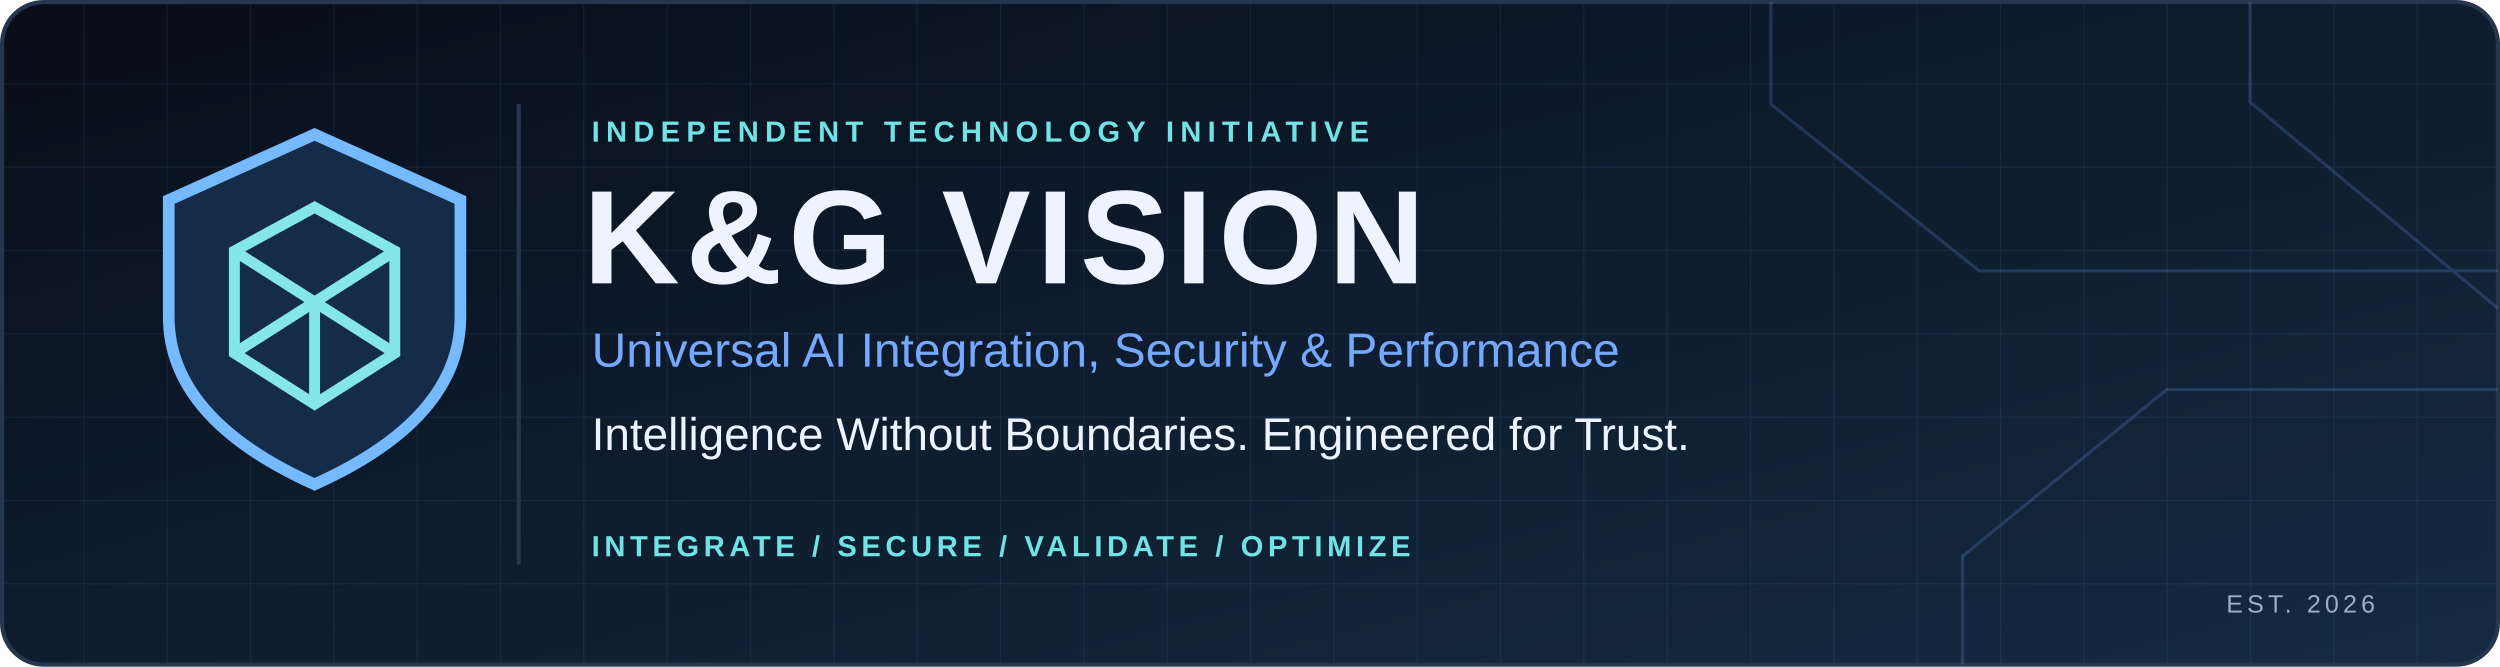
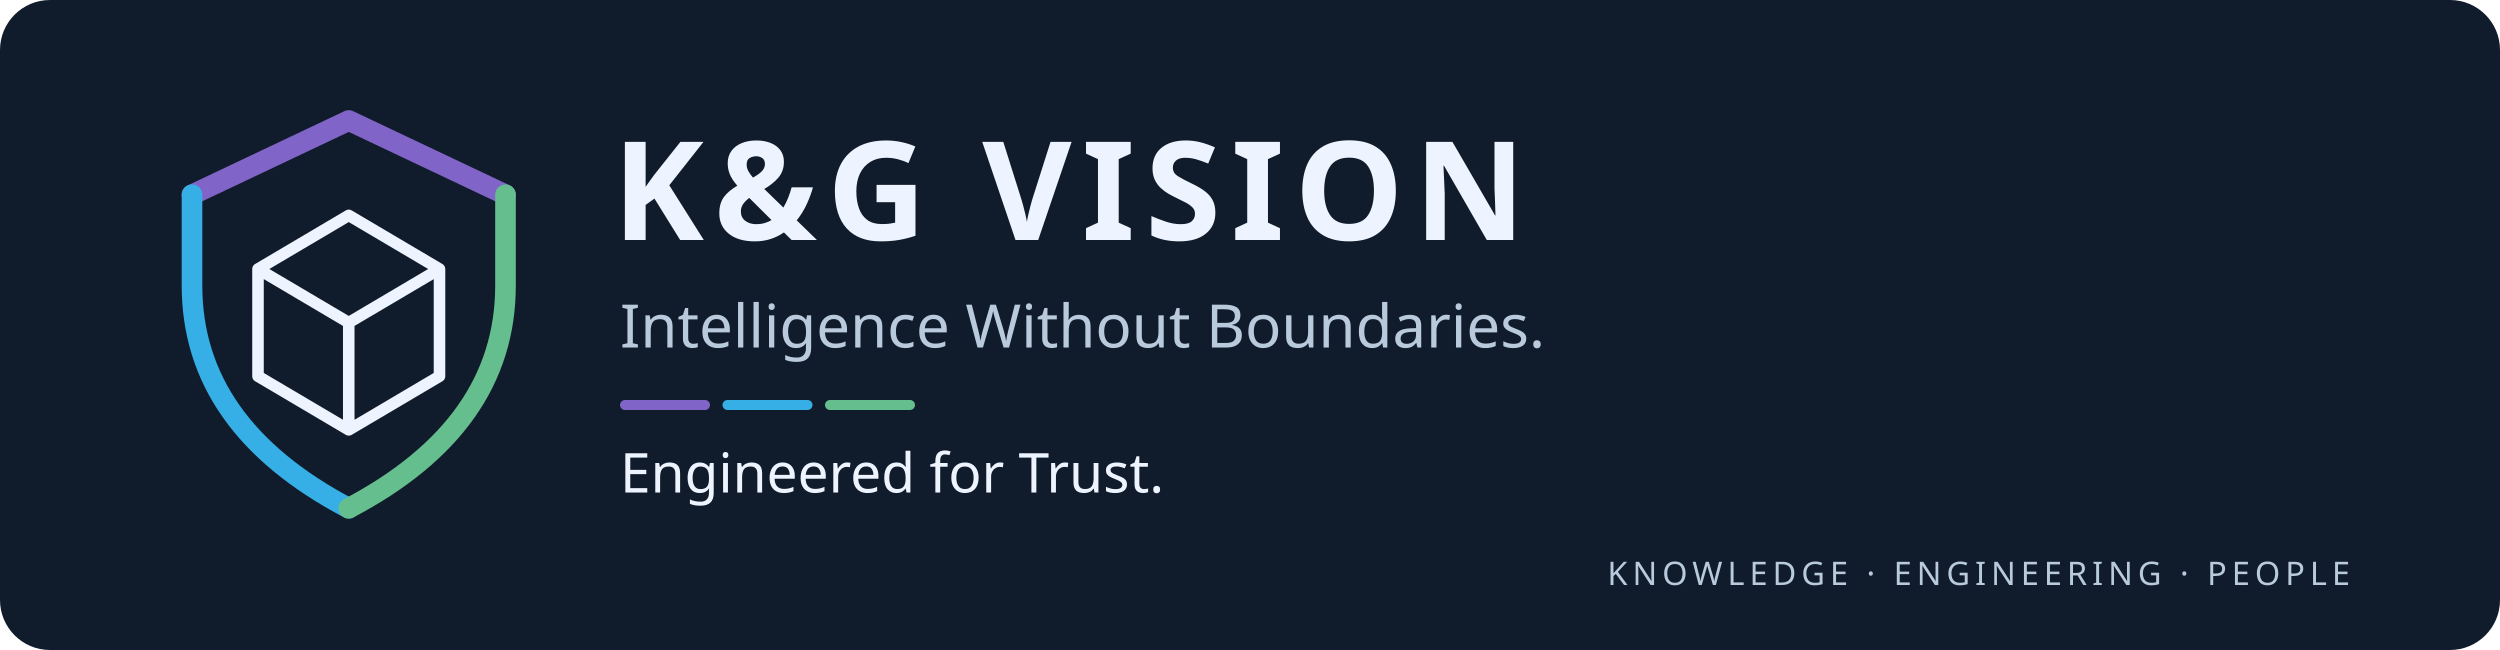
- <svg xmlns="http://www.w3.org/2000/svg" width="1200" height="320" viewBox="0 0 1200 320" role="img" aria-labelledby="title desc">
-   <defs>
-     <linearGradient id="bg" x1="0" y1="0" x2="1" y2="1">
-       <stop stop-color="#080e19" />
-       <stop offset="1" stop-color="#142b43" />
-     </linearGradient>
-     <pattern id="grid" width="40" height="40" patternUnits="userSpaceOnUse">
-       <path d="M40 0H0V40" fill="none" stroke="#75a8ff" stroke-opacity=".09" />
-     </pattern>
-   </defs>
-   <rect x="1" y="1" width="1198" height="318" rx="20" fill="url(#bg)" stroke="#25364d" stroke-width="2" />
-   <rect x="2" y="2" width="1196" height="316" rx="19" fill="url(#grid)" />
-   <path d="M850 1v49l100 80h249M942 319v-52l98-80h159M1080 1v48l119 99" fill="none" stroke="#75a8ff" stroke-opacity=".20" stroke-width="1.5" />
-   <g transform="translate(67 54) scale(3.5)">
-     <path d="M24 3 44 12v16q0 14-20 23Q4 42 4 28V12Z" fill="#142c48" stroke="#75baff" stroke-width="1.6" />
-     <path d="M24 13 35 19v14l-11 7-11-7V19Zm-11 6 11 7 11-7M24 26v14m-11-7 11-7 11 7" fill="none" stroke="#85e5ed" stroke-width="1.5" />
+ <svg xmlns="http://www.w3.org/2000/svg" viewBox="0 0 1000 260" role="img" aria-labelledby="title">
+   <rect width="1000" height="260" rx="20" fill="#101b2b" />
+   <g transform="translate(57 35) scale(1.65)" fill="none" stroke-linecap="round" stroke-linejoin="round">
+     <path d="M12 26L50 8L88 26" stroke="#8064C7" stroke-width="5" />
+     <path d="M12 26V48Q12 82 50 102" stroke="#35AFE5" stroke-width="5" />
+     <path d="M88 26V48Q88 82 50 102" stroke="#65BE8D" stroke-width="5" />
+     <path d="M50 31L72 44V70L50 83L28 70V44ZM28 44L50 57L72 44M50 57V83" stroke="#EDF4FF" stroke-width="2.8" />
  </g>
-   <path d="M249 50V271" stroke="#25364d" stroke-width="2" />
-   <g font-family="Segoe UI, Arial, sans-serif">
-     <text x="284" y="68" fill="#71e3e5" font-size="14" font-weight="600" letter-spacing="3">INDEPENDENT TECHNOLOGY INITIATIVE</text>
-     <text x="280" y="136" fill="#edf4ff" font-size="64" font-weight="700" letter-spacing="3">K&amp;G VISION</text>
-     <text x="284" y="176" fill="#75a8ff" font-size="23" font-weight="500">Universal AI Integration, Security &amp; Performance</text>
-     <text x="284" y="216" fill="#edf4ff" font-size="22">Intelligence Without Boundaries. Engineered for Trust.</text>
-     <text x="284" y="267" fill="#71e3e5" font-size="14" font-weight="600" letter-spacing="2.2">INTEGRATE  /  SECURE  /  VALIDATE  /  OPTIMIZE</text>
-     <text x="1140" y="294" text-anchor="end" fill="#9bafc8" font-size="12" letter-spacing="2">EST. 2026</text>
+   <g font-family="system-ui,sans-serif">
+     <text x="245" y="96" fill="#EDF4FF" font-size="55" font-weight="730" letter-spacing="4">K&amp;G VISION</text>
+     <text x="248" y="139" fill="#B8CADC" font-size="24">Intelligence Without Boundaries.</text>
+     <rect x="248" y="160" width="36" height="4" rx="2" fill="#8064C7" />
+     <rect x="289" y="160" width="36" height="4" rx="2" fill="#35AFE5" />
+     <rect x="330" y="160" width="36" height="4" rx="2" fill="#65BE8D" />
+     <text x="248" y="197" fill="#EDF4FF" font-size="22">Engineered for Trust.</text>
+     <text x="940" y="234" fill="#B8CADC" font-size="13" text-anchor="end" letter-spacing="2">KNOWLEDGE · ENGINEERING · PEOPLE</text>
  </g>
</svg>
